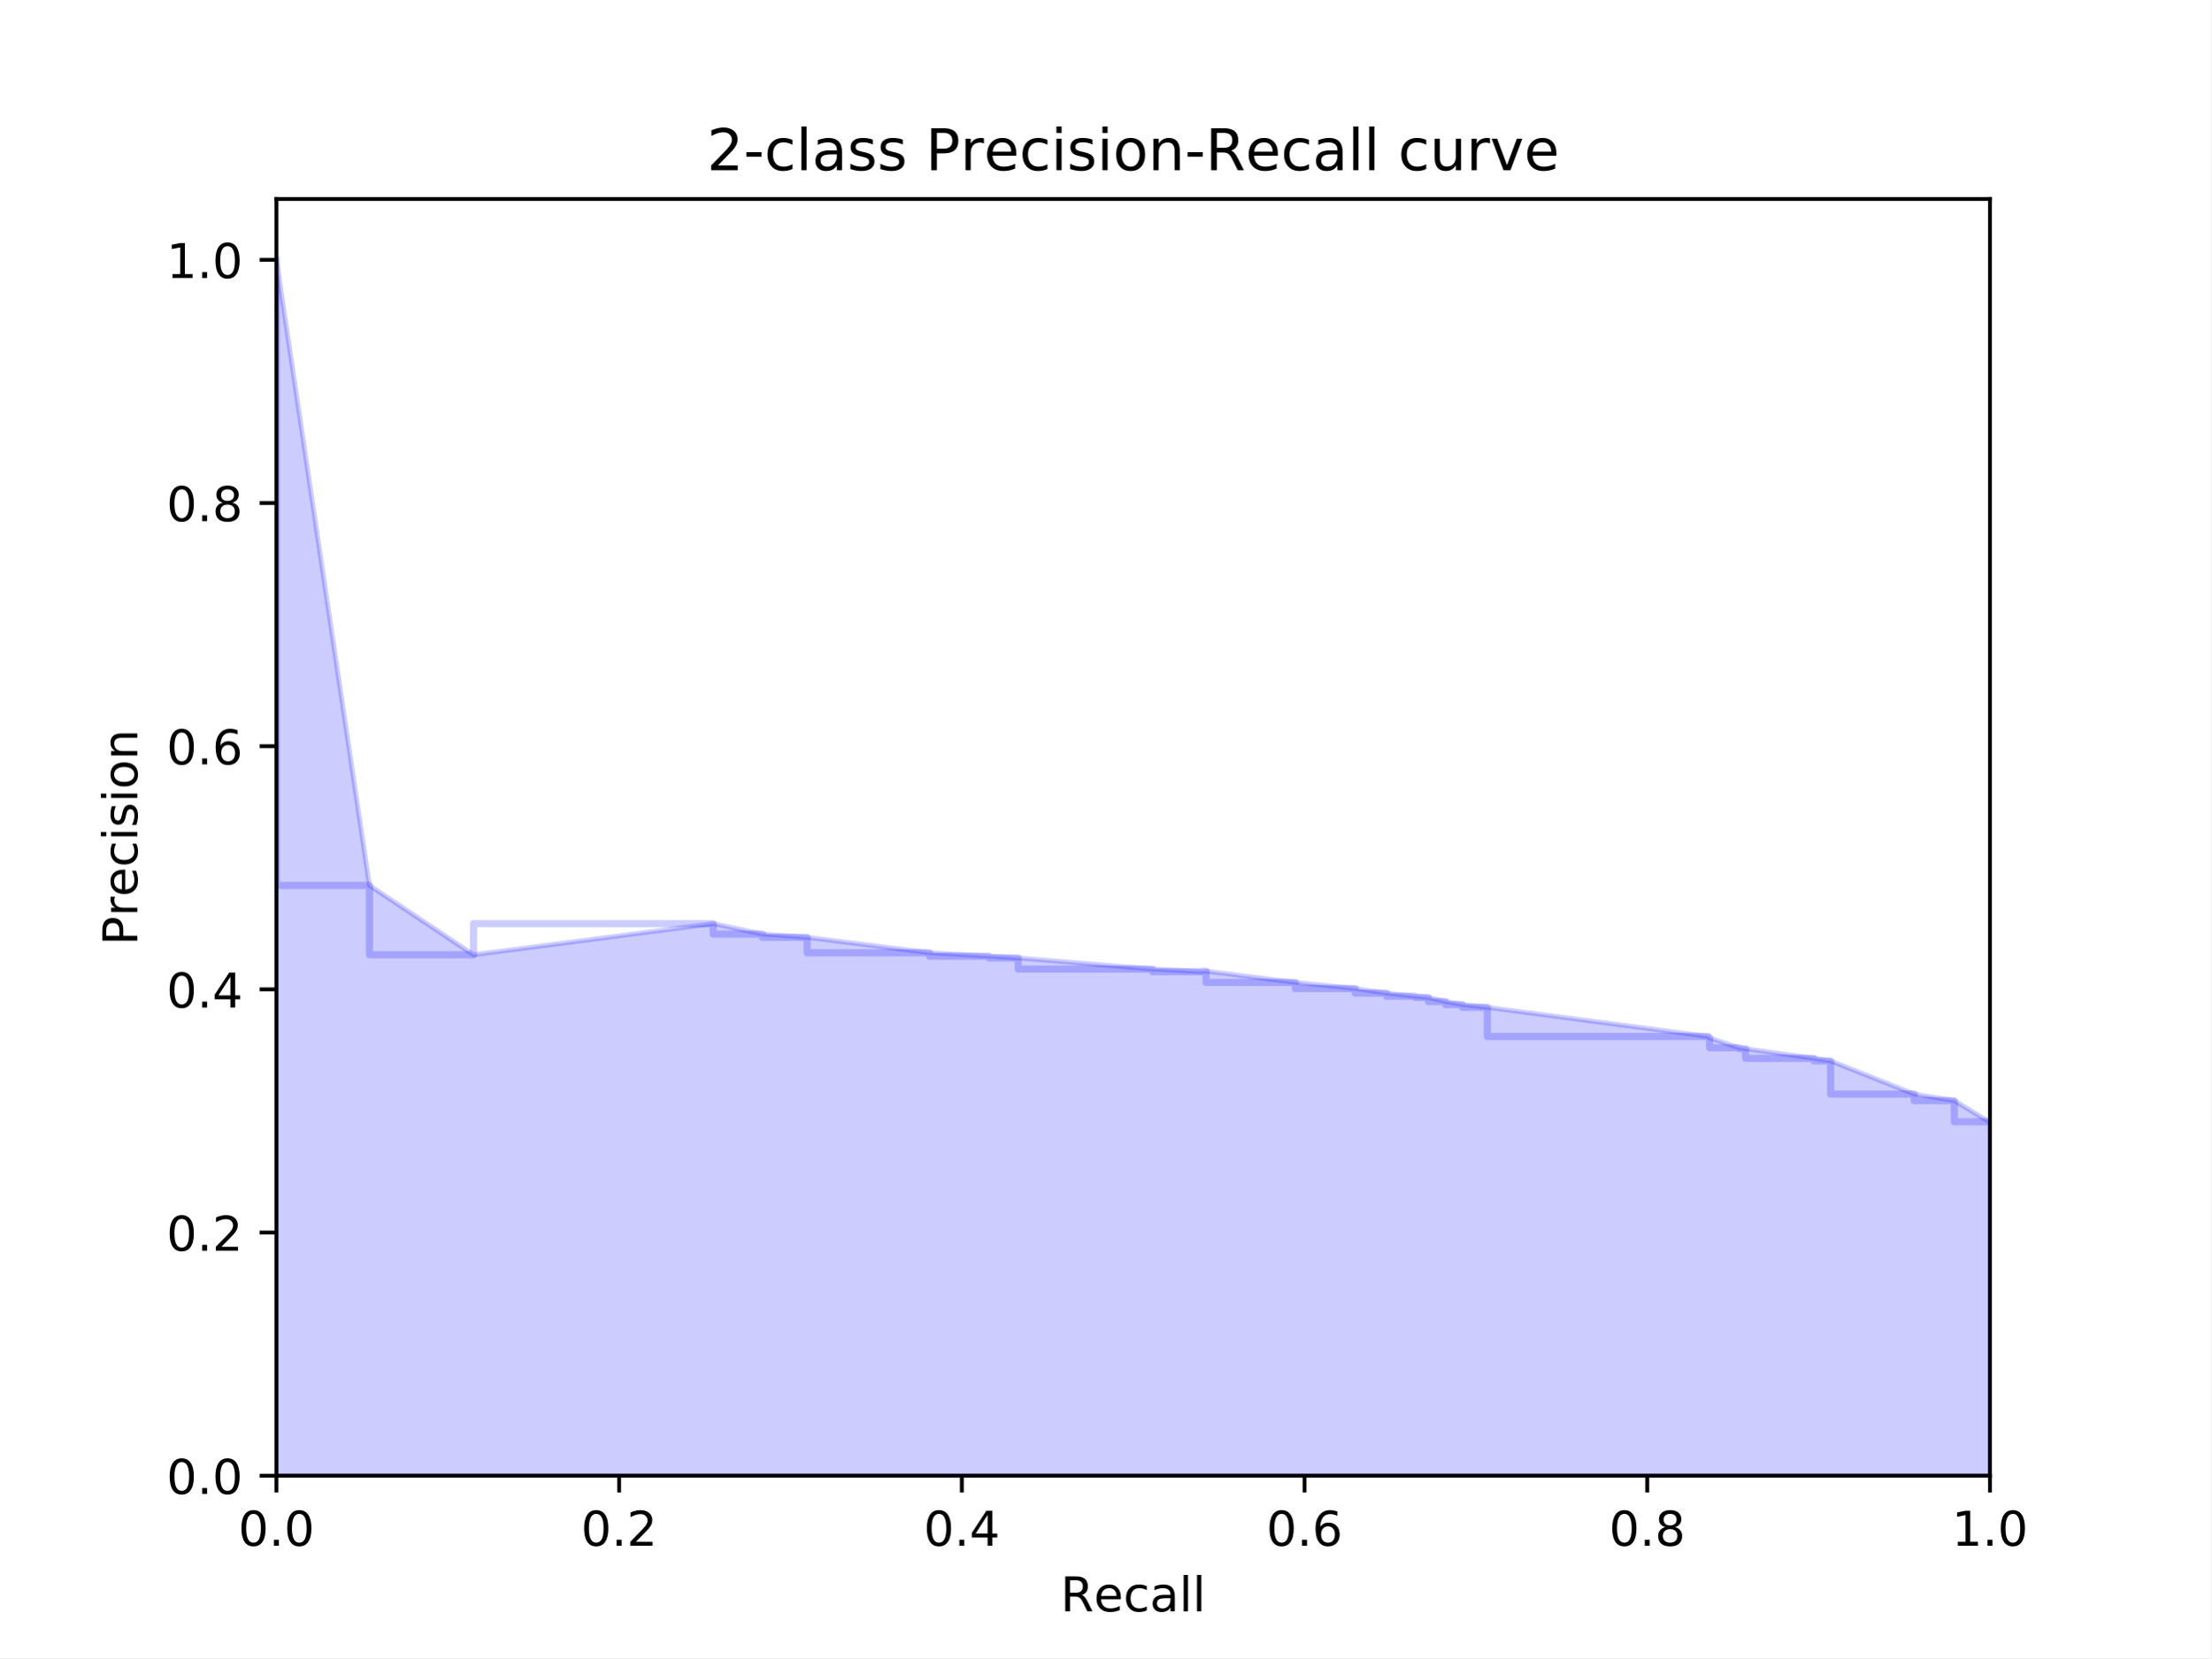
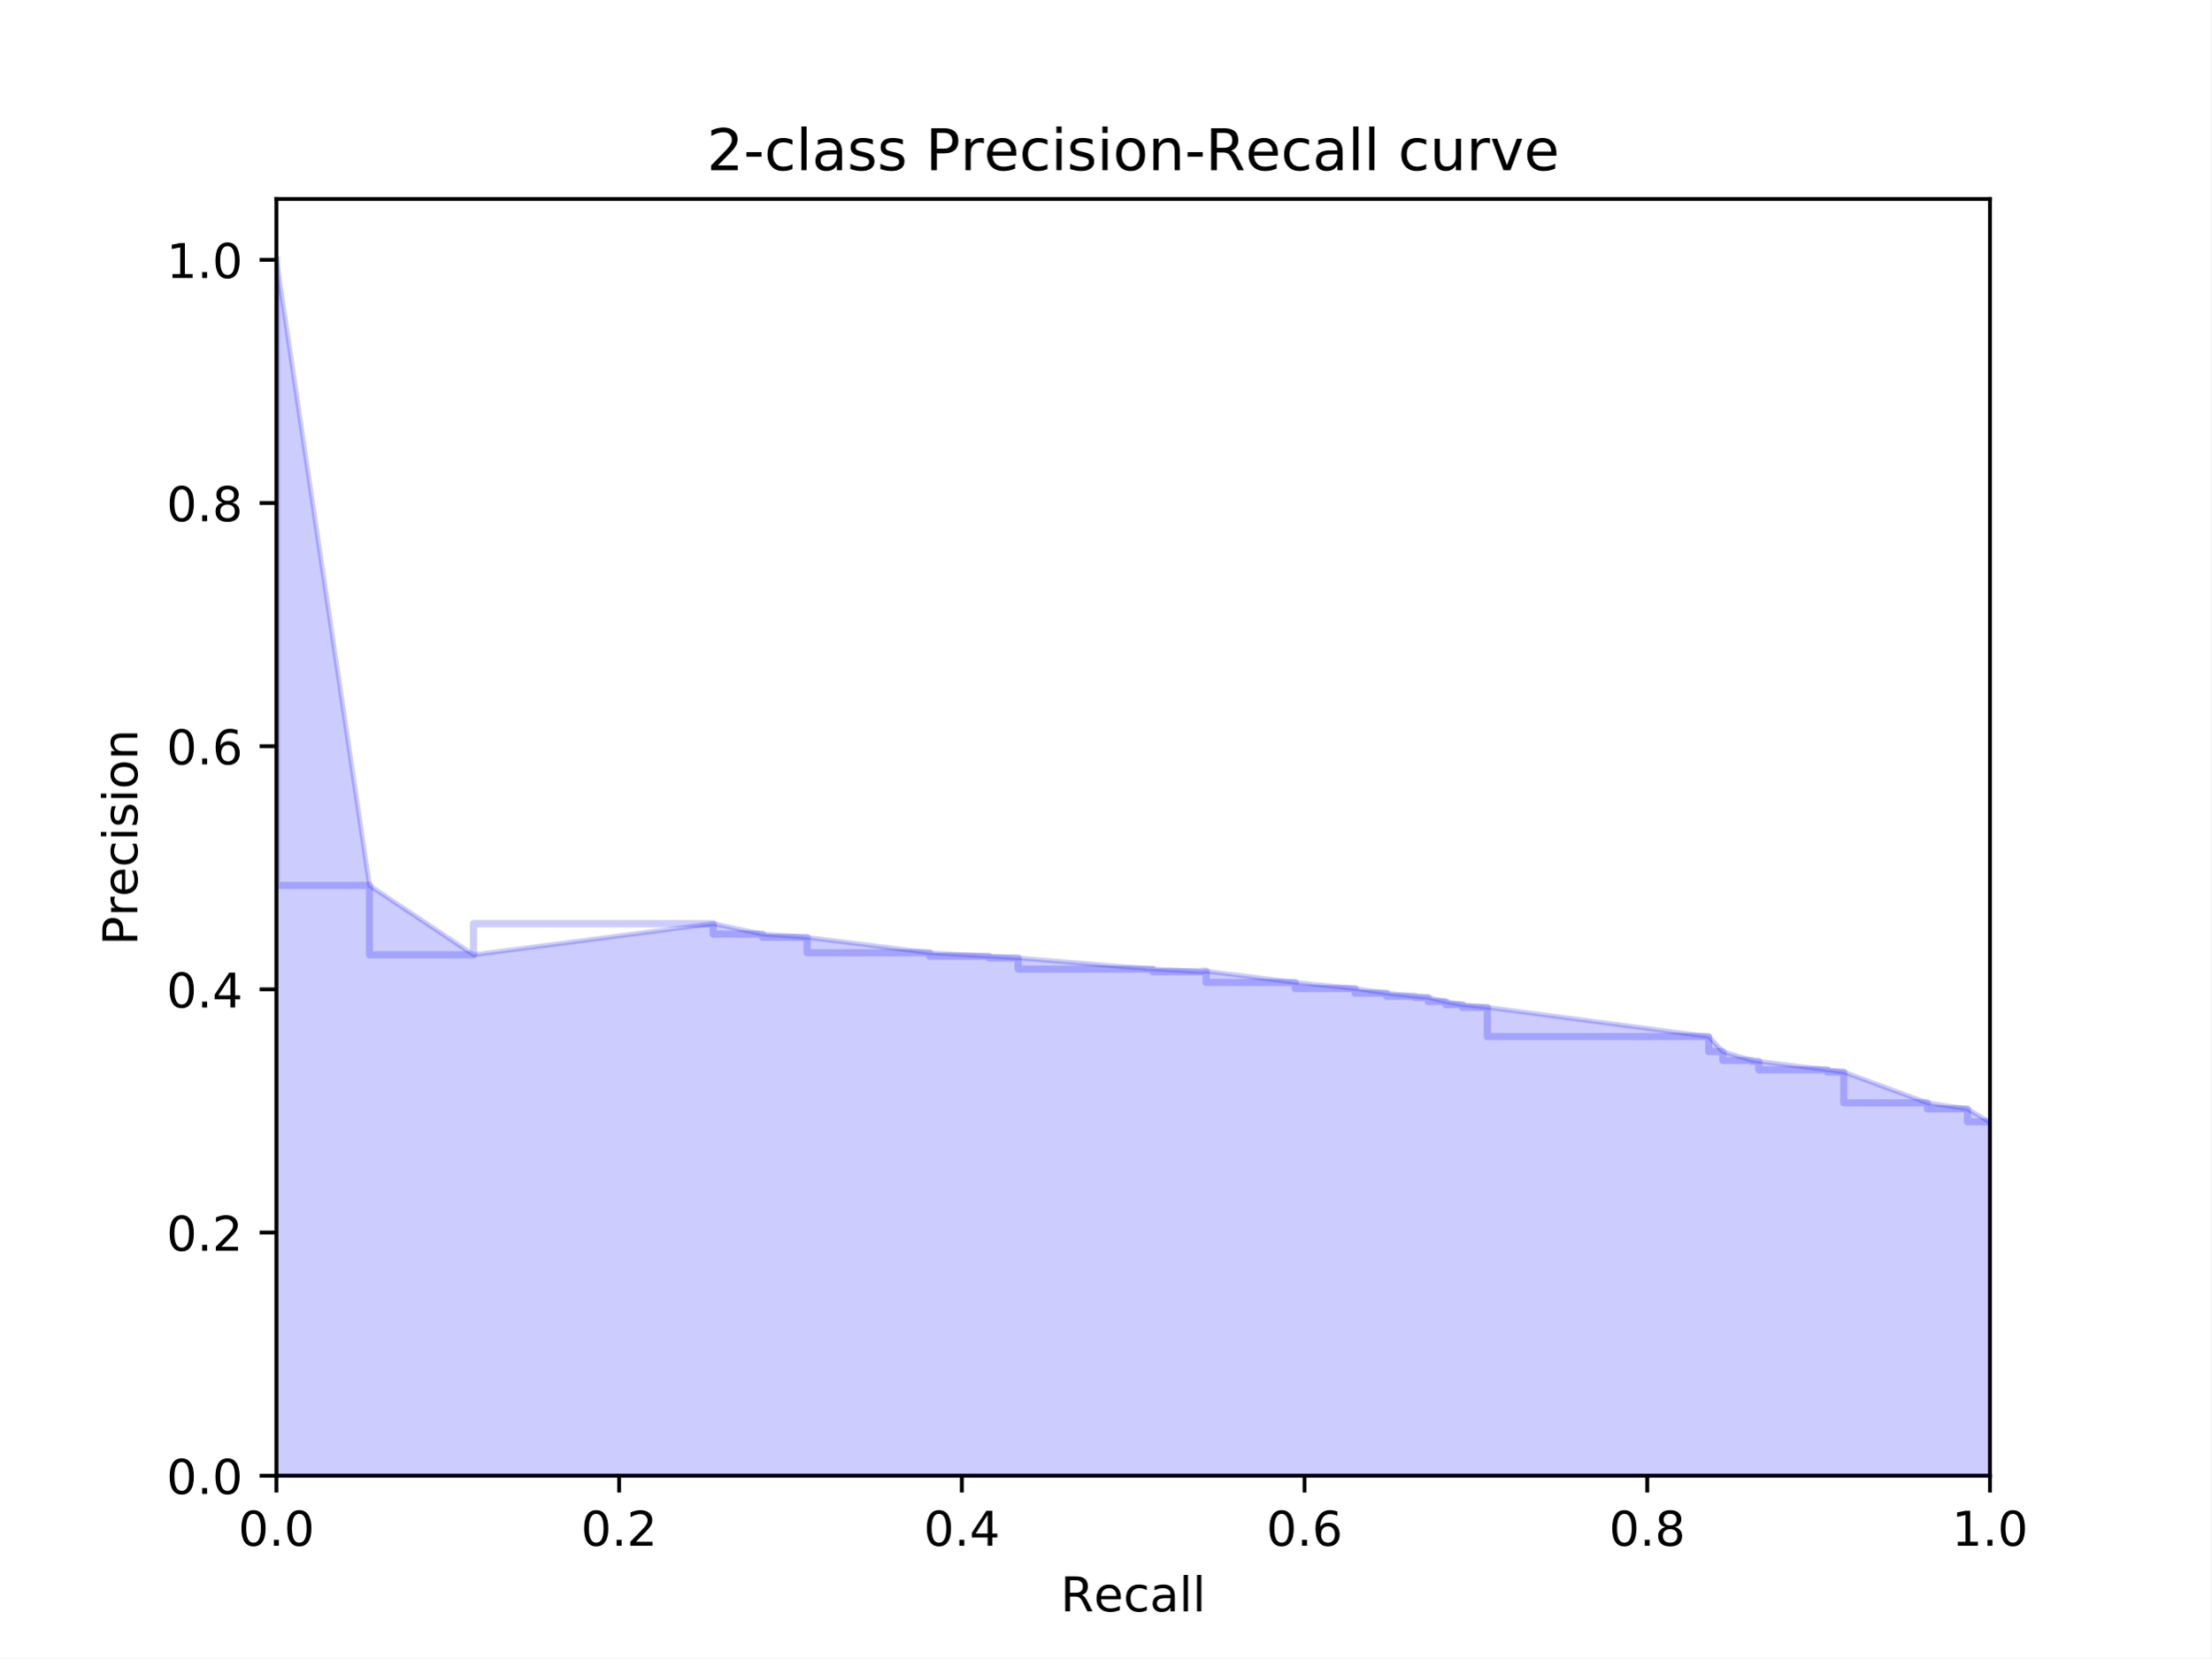
<svg xmlns="http://www.w3.org/2000/svg" xmlns:xlink="http://www.w3.org/1999/xlink" height="345.6pt" version="1.1" viewBox="0 0 460.8 345.6" width="460.8pt">
  <defs>
    <style type="text/css">
*{stroke-linecap:butt;stroke-linejoin:round;}
  </style>
  </defs>
  <g id="figure_1">
    <g id="patch_1">
      <path d="M 0 345.6  L 460.8 345.6  L 460.8 0  L 0 0  z " style="fill:#ffffff;" />
    </g>
    <g id="axes_1">
      <g id="patch_2">
        <path d="M 57.6 307.584  L 414.72 307.584  L 414.72 41.472  L 57.6 41.472  z " style="fill:#ffffff;" />
      </g>
      <g id="PolyCollection_1">
        <defs>
-           <path d="M 414.72 -38.016  L 414.72 -111.792  L 414.565 -111.781  L 407.274 -116.185  L 398.923 -117.558  L 381.498 -124.47  L 378.059 -125.006  L 363.788 -127.002  L 362.392 -127.207  L 356.29 -129.256  L 356.109 -129.549  L 309.96 -135.63  L 304.763 -136.2  L 301.273 -136.844  L 297.679 -137.666  L 297.524 -137.703  L 294.861 -137.944  L 288.992 -138.583  L 282.426 -139.551  L 269.938 -140.837  L 251.349 -143.175  L 250.47 -143.07  L 240.206 -143.605  L 212.181 -145.929  L 206.105 -146.291  L 193.721 -147.015  L 168.203 -150.219  L 158.921 -150.896  L 148.632 -153.085  L 98.682 -146.594  L 76.99 -161.045  L 57.6 -291.456  L 57.6 -38.016  L 57.6 -38.016  L 76.99 -38.016  L 98.682 -38.016  L 148.632 -38.016  L 158.921 -38.016  L 168.203 -38.016  L 193.721 -38.016  L 206.105 -38.016  L 212.181 -38.016  L 240.206 -38.016  L 250.47 -38.016  L 251.349 -38.016  L 269.938 -38.016  L 282.426 -38.016  L 288.992 -38.016  L 294.861 -38.016  L 297.524 -38.016  L 297.679 -38.016  L 301.273 -38.016  L 304.763 -38.016  L 309.96 -38.016  L 356.109 -38.016  L 356.29 -38.016  L 362.392 -38.016  L 363.788 -38.016  L 378.059 -38.016  L 381.498 -38.016  L 398.923 -38.016  L 407.274 -38.016  L 414.565 -38.016  L 414.72 -38.016  z " id="m7298409463" style="stroke:#0000ff;stroke-opacity:0.2;" />
+           <path d="M 414.72 -38.016  L 414.72 -111.792  L 414.565 -111.781  L 410.015 -114.471  L 401.664 -115.732  L 384.238 -122.145  L 380.8 -122.625  L 366.528 -124.382  L 365.132 -124.562  L 359.031 -126.419  L 356.109 -129.549  L 309.96 -135.63  L 304.763 -136.2  L 301.273 -136.844  L 297.679 -137.666  L 297.524 -137.703  L 294.861 -137.944  L 288.992 -138.583  L 282.426 -139.551  L 269.938 -140.837  L 251.349 -143.175  L 250.47 -143.07  L 240.206 -143.605  L 212.181 -145.929  L 206.105 -146.291  L 193.721 -147.015  L 168.203 -150.219  L 158.921 -150.896  L 148.632 -153.085  L 98.682 -146.594  L 76.99 -161.045  L 57.6 -291.456  L 57.6 -38.016  L 57.6 -38.016  L 76.99 -38.016  L 98.682 -38.016  L 148.632 -38.016  L 158.921 -38.016  L 168.203 -38.016  L 193.721 -38.016  L 206.105 -38.016  L 212.181 -38.016  L 240.206 -38.016  L 250.47 -38.016  L 251.349 -38.016  L 269.938 -38.016  L 282.426 -38.016  L 288.992 -38.016  L 294.861 -38.016  L 297.524 -38.016  L 297.679 -38.016  L 301.273 -38.016  L 304.763 -38.016  L 309.96 -38.016  L 356.109 -38.016  L 359.031 -38.016  L 365.132 -38.016  L 366.528 -38.016  L 380.8 -38.016  L 384.238 -38.016  L 401.664 -38.016  L 410.015 -38.016  L 414.565 -38.016  L 414.72 -38.016  z " id="mf259e48db3" style="stroke:#0000ff;stroke-opacity:0.2;" />
        </defs>
-         <g clip-path="url(#pbc07bf51e1)">
-           <use style="fill:#0000ff;fill-opacity:0.2;stroke:#0000ff;stroke-opacity:0.2;" x="0" xlink:href="#m7298409463" y="345.6" />
+         <g clip-path="url(#p655d374c3f)">
+           <use style="fill:#0000ff;fill-opacity:0.2;stroke:#0000ff;stroke-opacity:0.2;" x="0" xlink:href="#mf259e48db3" y="345.6" />
        </g>
      </g>
      <g id="matplotlib.axis_1">
        <g id="xtick_1">
          <g id="line2d_1">
            <defs>
-               <path d="M 0 0  L 0 3.5  " id="mf06ce2be51" style="stroke:#000000;stroke-width:0.8;" />
-             </defs>
-             <g>
-               <use style="stroke:#000000;stroke-width:0.8;" x="57.6" xlink:href="#mf06ce2be51" y="307.584" />
+               <path d="M 0 0  L 0 3.5  " id="mbb1e171b98" style="stroke:#000000;stroke-width:0.8;" />
+             </defs>
+             <g>
+               <use style="stroke:#000000;stroke-width:0.8;" x="57.6" xlink:href="#mbb1e171b98" y="307.584" />
            </g>
          </g>
          <g id="text_1">
            <defs>
              <path d="M 31.781 66.406  Q 24.172 66.406 20.328 58.906  Q 16.5 51.422 16.5 36.375  Q 16.5 21.391 20.328 13.891  Q 24.172 6.391 31.781 6.391  Q 39.453 6.391 43.281 13.891  Q 47.125 21.391 47.125 36.375  Q 47.125 51.422 43.281 58.906  Q 39.453 66.406 31.781 66.406  z M 31.781 74.219  Q 44.047 74.219 50.516 64.516  Q 56.984 54.828 56.984 36.375  Q 56.984 17.969 50.516 8.266  Q 44.047 -1.422 31.781 -1.422  Q 19.531 -1.422 13.062 8.266  Q 6.594 17.969 6.594 36.375  Q 6.594 54.828 13.062 64.516  Q 19.531 74.219 31.781 74.219  z " id="DejaVuSans-48" />
              <path d="M 10.688 12.406  L 21 12.406  L 21 0  L 10.688 0  z " id="DejaVuSans-46" />
            </defs>
            <g transform="translate(49.64844 322.1824)scale(0.1 -0.1)">
              <use xlink:href="#DejaVuSans-48" />
              <use x="63.623" xlink:href="#DejaVuSans-46" />
              <use x="95.41" xlink:href="#DejaVuSans-48" />
            </g>
          </g>
        </g>
        <g id="xtick_2">
          <g id="line2d_2">
            <g>
-               <use style="stroke:#000000;stroke-width:0.8;" x="129.024" xlink:href="#mf06ce2be51" y="307.584" />
+               <use style="stroke:#000000;stroke-width:0.8;" x="129.024" xlink:href="#mbb1e171b98" y="307.584" />
            </g>
          </g>
          <g id="text_2">
            <defs>
              <path d="M 19.188 8.297  L 53.609 8.297  L 53.609 0  L 7.328 0  L 7.328 8.297  Q 12.938 14.109 22.625 23.891  Q 32.328 33.688 34.812 36.531  Q 39.547 41.844 41.422 45.531  Q 43.312 49.219 43.312 52.781  Q 43.312 58.594 39.234 62.25  Q 35.156 65.922 28.609 65.922  Q 23.969 65.922 18.812 64.312  Q 13.672 62.703 7.812 59.422  L 7.812 69.391  Q 13.766 71.781 18.938 73  Q 24.125 74.219 28.422 74.219  Q 39.75 74.219 46.484 68.547  Q 53.219 62.891 53.219 53.422  Q 53.219 48.922 51.531 44.891  Q 49.859 40.875 45.406 35.406  Q 44.188 33.984 37.641 27.219  Q 31.109 20.453 19.188 8.297  z " id="DejaVuSans-50" />
            </defs>
            <g transform="translate(121.0724 322.1824)scale(0.1 -0.1)">
              <use xlink:href="#DejaVuSans-48" />
              <use x="63.623" xlink:href="#DejaVuSans-46" />
              <use x="95.41" xlink:href="#DejaVuSans-50" />
            </g>
          </g>
        </g>
        <g id="xtick_3">
          <g id="line2d_3">
            <g>
-               <use style="stroke:#000000;stroke-width:0.8;" x="200.448" xlink:href="#mf06ce2be51" y="307.584" />
+               <use style="stroke:#000000;stroke-width:0.8;" x="200.448" xlink:href="#mbb1e171b98" y="307.584" />
            </g>
          </g>
          <g id="text_3">
            <defs>
              <path d="M 37.797 64.312  L 12.891 25.391  L 37.797 25.391  z M 35.203 72.906  L 47.609 72.906  L 47.609 25.391  L 58.016 25.391  L 58.016 17.188  L 47.609 17.188  L 47.609 0  L 37.797 0  L 37.797 17.188  L 4.891 17.188  L 4.891 26.703  z " id="DejaVuSans-52" />
            </defs>
            <g transform="translate(192.4964 322.1824)scale(0.1 -0.1)">
              <use xlink:href="#DejaVuSans-48" />
              <use x="63.623" xlink:href="#DejaVuSans-46" />
              <use x="95.41" xlink:href="#DejaVuSans-52" />
            </g>
          </g>
        </g>
        <g id="xtick_4">
          <g id="line2d_4">
            <g>
-               <use style="stroke:#000000;stroke-width:0.8;" x="271.872" xlink:href="#mf06ce2be51" y="307.584" />
+               <use style="stroke:#000000;stroke-width:0.8;" x="271.872" xlink:href="#mbb1e171b98" y="307.584" />
            </g>
          </g>
          <g id="text_4">
            <defs>
              <path d="M 33.016 40.375  Q 26.375 40.375 22.484 35.828  Q 18.609 31.297 18.609 23.391  Q 18.609 15.531 22.484 10.953  Q 26.375 6.391 33.016 6.391  Q 39.656 6.391 43.531 10.953  Q 47.406 15.531 47.406 23.391  Q 47.406 31.297 43.531 35.828  Q 39.656 40.375 33.016 40.375  z M 52.594 71.297  L 52.594 62.312  Q 48.875 64.062 45.094 64.984  Q 41.312 65.922 37.594 65.922  Q 27.828 65.922 22.672 59.328  Q 17.531 52.734 16.797 39.406  Q 19.672 43.656 24.016 45.922  Q 28.375 48.188 33.594 48.188  Q 44.578 48.188 50.953 41.516  Q 57.328 34.859 57.328 23.391  Q 57.328 12.156 50.688 5.359  Q 44.047 -1.422 33.016 -1.422  Q 20.359 -1.422 13.672 8.266  Q 6.984 17.969 6.984 36.375  Q 6.984 53.656 15.188 63.938  Q 23.391 74.219 37.203 74.219  Q 40.922 74.219 44.703 73.484  Q 48.484 72.75 52.594 71.297  z " id="DejaVuSans-54" />
            </defs>
            <g transform="translate(263.9204 322.1824)scale(0.1 -0.1)">
              <use xlink:href="#DejaVuSans-48" />
              <use x="63.623" xlink:href="#DejaVuSans-46" />
              <use x="95.41" xlink:href="#DejaVuSans-54" />
            </g>
          </g>
        </g>
        <g id="xtick_5">
          <g id="line2d_5">
            <g>
-               <use style="stroke:#000000;stroke-width:0.8;" x="343.296" xlink:href="#mf06ce2be51" y="307.584" />
+               <use style="stroke:#000000;stroke-width:0.8;" x="343.296" xlink:href="#mbb1e171b98" y="307.584" />
            </g>
          </g>
          <g id="text_5">
            <defs>
              <path d="M 31.781 34.625  Q 24.75 34.625 20.719 30.859  Q 16.703 27.094 16.703 20.516  Q 16.703 13.922 20.719 10.156  Q 24.75 6.391 31.781 6.391  Q 38.812 6.391 42.859 10.172  Q 46.922 13.969 46.922 20.516  Q 46.922 27.094 42.891 30.859  Q 38.875 34.625 31.781 34.625  z M 21.922 38.812  Q 15.578 40.375 12.031 44.719  Q 8.5 49.078 8.5 55.328  Q 8.5 64.062 14.719 69.141  Q 20.953 74.219 31.781 74.219  Q 42.672 74.219 48.875 69.141  Q 55.078 64.062 55.078 55.328  Q 55.078 49.078 51.531 44.719  Q 48 40.375 41.703 38.812  Q 48.828 37.156 52.797 32.312  Q 56.781 27.484 56.781 20.516  Q 56.781 9.906 50.312 4.234  Q 43.844 -1.422 31.781 -1.422  Q 19.734 -1.422 13.25 4.234  Q 6.781 9.906 6.781 20.516  Q 6.781 27.484 10.781 32.312  Q 14.797 37.156 21.922 38.812  z M 18.312 54.391  Q 18.312 48.734 21.844 45.562  Q 25.391 42.391 31.781 42.391  Q 38.141 42.391 41.719 45.562  Q 45.312 48.734 45.312 54.391  Q 45.312 60.062 41.719 63.234  Q 38.141 66.406 31.781 66.406  Q 25.391 66.406 21.844 63.234  Q 18.312 60.062 18.312 54.391  z " id="DejaVuSans-56" />
            </defs>
            <g transform="translate(335.3444 322.1824)scale(0.1 -0.1)">
              <use xlink:href="#DejaVuSans-48" />
              <use x="63.623" xlink:href="#DejaVuSans-46" />
              <use x="95.41" xlink:href="#DejaVuSans-56" />
            </g>
          </g>
        </g>
        <g id="xtick_6">
          <g id="line2d_6">
            <g>
-               <use style="stroke:#000000;stroke-width:0.8;" x="414.72" xlink:href="#mf06ce2be51" y="307.584" />
+               <use style="stroke:#000000;stroke-width:0.8;" x="414.72" xlink:href="#mbb1e171b98" y="307.584" />
            </g>
          </g>
          <g id="text_6">
            <defs>
              <path d="M 12.406 8.297  L 28.516 8.297  L 28.516 63.922  L 10.984 60.406  L 10.984 69.391  L 28.422 72.906  L 38.281 72.906  L 38.281 8.297  L 54.391 8.297  L 54.391 0  L 12.406 0  z " id="DejaVuSans-49" />
            </defs>
            <g transform="translate(406.7684 322.1824)scale(0.1 -0.1)">
              <use xlink:href="#DejaVuSans-49" />
              <use x="63.623" xlink:href="#DejaVuSans-46" />
              <use x="95.41" xlink:href="#DejaVuSans-48" />
            </g>
          </g>
        </g>
        <g id="text_7">
          <defs>
            <path d="M 44.391 34.188  Q 47.562 33.109 50.562 29.594  Q 53.562 26.078 56.594 19.922  L 66.609 0  L 56 0  L 46.688 18.703  Q 43.062 26.031 39.672 28.422  Q 36.281 30.812 30.422 30.812  L 19.672 30.812  L 19.672 0  L 9.812 0  L 9.812 72.906  L 32.078 72.906  Q 44.578 72.906 50.734 67.672  Q 56.891 62.453 56.891 51.906  Q 56.891 45.016 53.688 40.469  Q 50.484 35.938 44.391 34.188  z M 19.672 64.797  L 19.672 38.922  L 32.078 38.922  Q 39.203 38.922 42.844 42.219  Q 46.484 45.516 46.484 51.906  Q 46.484 58.297 42.844 61.547  Q 39.203 64.797 32.078 64.797  z " id="DejaVuSans-82" />
            <path d="M 56.203 29.594  L 56.203 25.203  L 14.891 25.203  Q 15.484 15.922 20.484 11.062  Q 25.484 6.203 34.422 6.203  Q 39.594 6.203 44.453 7.469  Q 49.312 8.734 54.109 11.281  L 54.109 2.781  Q 49.266 0.734 44.188 -0.344  Q 39.109 -1.422 33.891 -1.422  Q 20.797 -1.422 13.156 6.188  Q 5.516 13.812 5.516 26.812  Q 5.516 40.234 12.766 48.109  Q 20.016 56 32.328 56  Q 43.359 56 49.781 48.891  Q 56.203 41.797 56.203 29.594  z M 47.219 32.234  Q 47.125 39.594 43.094 43.984  Q 39.062 48.391 32.422 48.391  Q 24.906 48.391 20.391 44.141  Q 15.875 39.891 15.188 32.172  z " id="DejaVuSans-101" />
            <path d="M 48.781 52.594  L 48.781 44.188  Q 44.969 46.297 41.141 47.344  Q 37.312 48.391 33.406 48.391  Q 24.656 48.391 19.812 42.844  Q 14.984 37.312 14.984 27.297  Q 14.984 17.281 19.812 11.734  Q 24.656 6.203 33.406 6.203  Q 37.312 6.203 41.141 7.25  Q 44.969 8.297 48.781 10.406  L 48.781 2.094  Q 45.016 0.344 40.984 -0.531  Q 36.969 -1.422 32.422 -1.422  Q 20.062 -1.422 12.781 6.344  Q 5.516 14.109 5.516 27.297  Q 5.516 40.672 12.859 48.328  Q 20.219 56 33.016 56  Q 37.156 56 41.109 55.141  Q 45.062 54.297 48.781 52.594  z " id="DejaVuSans-99" />
            <path d="M 34.281 27.484  Q 23.391 27.484 19.188 25  Q 14.984 22.516 14.984 16.5  Q 14.984 11.719 18.141 8.906  Q 21.297 6.109 26.703 6.109  Q 34.188 6.109 38.703 11.406  Q 43.219 16.703 43.219 25.484  L 43.219 27.484  z M 52.203 31.203  L 52.203 0  L 43.219 0  L 43.219 8.297  Q 40.141 3.328 35.547 0.953  Q 30.953 -1.422 24.312 -1.422  Q 15.922 -1.422 10.953 3.297  Q 6 8.016 6 15.922  Q 6 25.141 12.172 29.828  Q 18.359 34.516 30.609 34.516  L 43.219 34.516  L 43.219 35.406  Q 43.219 41.609 39.141 45  Q 35.062 48.391 27.688 48.391  Q 23 48.391 18.547 47.266  Q 14.109 46.141 10.016 43.891  L 10.016 52.203  Q 14.938 54.109 19.578 55.047  Q 24.219 56 28.609 56  Q 40.484 56 46.344 49.844  Q 52.203 43.703 52.203 31.203  z " id="DejaVuSans-97" />
            <path d="M 9.422 75.984  L 18.406 75.984  L 18.406 0  L 9.422 0  z " id="DejaVuSans-108" />
          </defs>
          <g transform="translate(221.0209 335.8606)scale(0.1 -0.1)">
            <use xlink:href="#DejaVuSans-82" />
            <use x="69.42" xlink:href="#DejaVuSans-101" />
            <use x="130.943" xlink:href="#DejaVuSans-99" />
            <use x="185.924" xlink:href="#DejaVuSans-97" />
            <use x="247.203" xlink:href="#DejaVuSans-108" />
            <use x="274.986" xlink:href="#DejaVuSans-108" />
          </g>
        </g>
      </g>
      <g id="matplotlib.axis_2">
        <g id="ytick_1">
          <g id="line2d_7">
            <defs>
-               <path d="M 0 0  L -3.5 0  " id="m5651c918b2" style="stroke:#000000;stroke-width:0.8;" />
-             </defs>
-             <g>
-               <use style="stroke:#000000;stroke-width:0.8;" x="57.6" xlink:href="#m5651c918b2" y="307.584" />
+               <path d="M 0 0  L -3.5 0  " id="mb69ca28844" style="stroke:#000000;stroke-width:0.8;" />
+             </defs>
+             <g>
+               <use style="stroke:#000000;stroke-width:0.8;" x="57.6" xlink:href="#mb69ca28844" y="307.584" />
            </g>
          </g>
          <g id="text_8">
            <g transform="translate(34.69687 311.3832)scale(0.1 -0.1)">
              <use xlink:href="#DejaVuSans-48" />
              <use x="63.623" xlink:href="#DejaVuSans-46" />
              <use x="95.41" xlink:href="#DejaVuSans-48" />
            </g>
          </g>
        </g>
        <g id="ytick_2">
          <g id="line2d_8">
            <g>
-               <use style="stroke:#000000;stroke-width:0.8;" x="57.6" xlink:href="#m5651c918b2" y="256.896" />
+               <use style="stroke:#000000;stroke-width:0.8;" x="57.6" xlink:href="#mb69ca28844" y="256.896" />
            </g>
          </g>
          <g id="text_9">
            <g transform="translate(34.69687 260.6952)scale(0.1 -0.1)">
              <use xlink:href="#DejaVuSans-48" />
              <use x="63.623" xlink:href="#DejaVuSans-46" />
              <use x="95.41" xlink:href="#DejaVuSans-50" />
            </g>
          </g>
        </g>
        <g id="ytick_3">
          <g id="line2d_9">
            <g>
-               <use style="stroke:#000000;stroke-width:0.8;" x="57.6" xlink:href="#m5651c918b2" y="206.208" />
+               <use style="stroke:#000000;stroke-width:0.8;" x="57.6" xlink:href="#mb69ca28844" y="206.208" />
            </g>
          </g>
          <g id="text_10">
            <g transform="translate(34.69687 210.0072)scale(0.1 -0.1)">
              <use xlink:href="#DejaVuSans-48" />
              <use x="63.623" xlink:href="#DejaVuSans-46" />
              <use x="95.41" xlink:href="#DejaVuSans-52" />
            </g>
          </g>
        </g>
        <g id="ytick_4">
          <g id="line2d_10">
            <g>
-               <use style="stroke:#000000;stroke-width:0.8;" x="57.6" xlink:href="#m5651c918b2" y="155.52" />
+               <use style="stroke:#000000;stroke-width:0.8;" x="57.6" xlink:href="#mb69ca28844" y="155.52" />
            </g>
          </g>
          <g id="text_11">
            <g transform="translate(34.69687 159.3192)scale(0.1 -0.1)">
              <use xlink:href="#DejaVuSans-48" />
              <use x="63.623" xlink:href="#DejaVuSans-46" />
              <use x="95.41" xlink:href="#DejaVuSans-54" />
            </g>
          </g>
        </g>
        <g id="ytick_5">
          <g id="line2d_11">
            <g>
-               <use style="stroke:#000000;stroke-width:0.8;" x="57.6" xlink:href="#m5651c918b2" y="104.832" />
+               <use style="stroke:#000000;stroke-width:0.8;" x="57.6" xlink:href="#mb69ca28844" y="104.832" />
            </g>
          </g>
          <g id="text_12">
            <g transform="translate(34.69687 108.6312)scale(0.1 -0.1)">
              <use xlink:href="#DejaVuSans-48" />
              <use x="63.623" xlink:href="#DejaVuSans-46" />
              <use x="95.41" xlink:href="#DejaVuSans-56" />
            </g>
          </g>
        </g>
        <g id="ytick_6">
          <g id="line2d_12">
            <g>
-               <use style="stroke:#000000;stroke-width:0.8;" x="57.6" xlink:href="#m5651c918b2" y="54.144" />
+               <use style="stroke:#000000;stroke-width:0.8;" x="57.6" xlink:href="#mb69ca28844" y="54.144" />
            </g>
          </g>
          <g id="text_13">
            <g transform="translate(34.69687 57.94322)scale(0.1 -0.1)">
              <use xlink:href="#DejaVuSans-49" />
              <use x="63.623" xlink:href="#DejaVuSans-46" />
              <use x="95.41" xlink:href="#DejaVuSans-48" />
            </g>
          </g>
        </g>
        <g id="text_14">
          <defs>
            <path d="M 19.672 64.797  L 19.672 37.406  L 32.078 37.406  Q 38.969 37.406 42.719 40.969  Q 46.484 44.531 46.484 51.125  Q 46.484 57.672 42.719 61.234  Q 38.969 64.797 32.078 64.797  z M 9.812 72.906  L 32.078 72.906  Q 44.344 72.906 50.609 67.359  Q 56.891 61.812 56.891 51.125  Q 56.891 40.328 50.609 34.812  Q 44.344 29.297 32.078 29.297  L 19.672 29.297  L 19.672 0  L 9.812 0  z " id="DejaVuSans-80" />
            <path d="M 41.109 46.297  Q 39.594 47.172 37.812 47.578  Q 36.031 48 33.891 48  Q 26.266 48 22.188 43.047  Q 18.109 38.094 18.109 28.812  L 18.109 0  L 9.078 0  L 9.078 54.688  L 18.109 54.688  L 18.109 46.188  Q 20.953 51.172 25.484 53.578  Q 30.031 56 36.531 56  Q 37.453 56 38.578 55.875  Q 39.703 55.766 41.062 55.516  z " id="DejaVuSans-114" />
            <path d="M 9.422 54.688  L 18.406 54.688  L 18.406 0  L 9.422 0  z M 9.422 75.984  L 18.406 75.984  L 18.406 64.594  L 9.422 64.594  z " id="DejaVuSans-105" />
            <path d="M 44.281 53.078  L 44.281 44.578  Q 40.484 46.531 36.375 47.5  Q 32.281 48.484 27.875 48.484  Q 21.188 48.484 17.844 46.438  Q 14.5 44.391 14.5 40.281  Q 14.5 37.156 16.891 35.375  Q 19.281 33.594 26.516 31.984  L 29.594 31.297  Q 39.156 29.25 43.188 25.516  Q 47.219 21.781 47.219 15.094  Q 47.219 7.469 41.188 3.016  Q 35.156 -1.422 24.609 -1.422  Q 20.219 -1.422 15.453 -0.562  Q 10.688 0.297 5.422 2  L 5.422 11.281  Q 10.406 8.688 15.234 7.391  Q 20.062 6.109 24.812 6.109  Q 31.156 6.109 34.562 8.281  Q 37.984 10.453 37.984 14.406  Q 37.984 18.062 35.516 20.016  Q 33.062 21.969 24.703 23.781  L 21.578 24.516  Q 13.234 26.266 9.516 29.906  Q 5.812 33.547 5.812 39.891  Q 5.812 47.609 11.281 51.797  Q 16.75 56 26.812 56  Q 31.781 56 36.172 55.266  Q 40.578 54.547 44.281 53.078  z " id="DejaVuSans-115" />
            <path d="M 30.609 48.391  Q 23.391 48.391 19.188 42.75  Q 14.984 37.109 14.984 27.297  Q 14.984 17.484 19.156 11.844  Q 23.344 6.203 30.609 6.203  Q 37.797 6.203 41.984 11.859  Q 46.188 17.531 46.188 27.297  Q 46.188 37.016 41.984 42.703  Q 37.797 48.391 30.609 48.391  z M 30.609 56  Q 42.328 56 49.016 48.375  Q 55.719 40.766 55.719 27.297  Q 55.719 13.875 49.016 6.219  Q 42.328 -1.422 30.609 -1.422  Q 18.844 -1.422 12.172 6.219  Q 5.516 13.875 5.516 27.297  Q 5.516 40.766 12.172 48.375  Q 18.844 56 30.609 56  z " id="DejaVuSans-111" />
            <path d="M 54.891 33.016  L 54.891 0  L 45.906 0  L 45.906 32.719  Q 45.906 40.484 42.875 44.328  Q 39.844 48.188 33.797 48.188  Q 26.516 48.188 22.312 43.547  Q 18.109 38.922 18.109 30.906  L 18.109 0  L 9.078 0  L 9.078 54.688  L 18.109 54.688  L 18.109 46.188  Q 21.344 51.125 25.703 53.562  Q 30.078 56 35.797 56  Q 45.219 56 50.047 50.172  Q 54.891 44.344 54.891 33.016  z " id="DejaVuSans-110" />
          </defs>
          <g transform="translate(28.61719 197.0327)rotate(-90)scale(0.1 -0.1)">
            <use xlink:href="#DejaVuSans-80" />
            <use x="60.287" xlink:href="#DejaVuSans-114" />
            <use x="101.369" xlink:href="#DejaVuSans-101" />
            <use x="162.893" xlink:href="#DejaVuSans-99" />
            <use x="217.873" xlink:href="#DejaVuSans-105" />
            <use x="245.656" xlink:href="#DejaVuSans-115" />
            <use x="297.756" xlink:href="#DejaVuSans-105" />
            <use x="325.539" xlink:href="#DejaVuSans-111" />
            <use x="386.721" xlink:href="#DejaVuSans-110" />
          </g>
        </g>
      </g>
      <g id="line2d_13">
-         <path clip-path="url(#pbc07bf51e1)" d="M 414.72 233.808  L 414.565 233.808  L 414.565 233.819  L 407.274 233.819  L 407.274 229.415  L 398.923 229.415  L 398.923 228.042  L 381.498 228.042  L 381.498 221.13  L 378.059 221.13  L 378.059 220.594  L 363.788 220.594  L 363.788 218.598  L 362.392 218.598  L 362.392 218.393  L 356.29 218.393  L 356.29 216.344  L 356.109 216.344  L 356.109 216.051  L 309.96 216.051  L 309.96 209.97  L 304.763 209.97  L 304.763 209.4  L 301.273 209.4  L 301.273 208.756  L 297.679 208.756  L 297.679 207.934  L 297.524 207.934  L 297.524 207.897  L 294.861 207.897  L 294.861 207.656  L 288.992 207.656  L 288.992 207.017  L 282.426 207.017  L 282.426 206.049  L 269.938 206.049  L 269.938 204.763  L 251.349 204.763  L 251.349 202.425  L 250.47 202.425  L 250.47 202.53  L 240.206 202.53  L 240.206 201.995  L 212.181 201.995  L 212.181 199.671  L 206.105 199.671  L 206.105 199.309  L 193.721 199.309  L 193.721 198.585  L 168.203 198.585  L 168.203 195.381  L 158.921 195.381  L 158.921 194.704  L 148.632 194.704  L 148.632 192.515  L 98.682 192.515  L 98.682 199.006  L 76.99 199.006  L 76.99 184.555  L 57.6 184.555  L 57.6 54.144  " style="fill:none;stroke:#0000ff;stroke-linecap:square;stroke-opacity:0.2;stroke-width:1.5;" />
+         <path clip-path="url(#p655d374c3f)" d="M 414.72 233.808  L 414.565 233.808  L 414.565 233.819  L 410.015 233.819  L 410.015 231.129  L 401.664 231.129  L 401.664 229.868  L 384.238 229.868  L 384.238 223.455  L 380.8 223.455  L 380.8 222.975  L 366.528 222.975  L 366.528 221.218  L 365.132 221.218  L 365.132 221.038  L 359.031 221.038  L 359.031 219.181  L 356.109 219.181  L 356.109 216.051  L 309.96 216.051  L 309.96 209.97  L 304.763 209.97  L 304.763 209.4  L 301.273 209.4  L 301.273 208.756  L 297.679 208.756  L 297.679 207.934  L 297.524 207.934  L 297.524 207.897  L 294.861 207.897  L 294.861 207.656  L 288.992 207.656  L 288.992 207.017  L 282.426 207.017  L 282.426 206.049  L 269.938 206.049  L 269.938 204.763  L 251.349 204.763  L 251.349 202.425  L 250.47 202.425  L 250.47 202.53  L 240.206 202.53  L 240.206 201.995  L 212.181 201.995  L 212.181 199.671  L 206.105 199.671  L 206.105 199.309  L 193.721 199.309  L 193.721 198.585  L 168.203 198.585  L 168.203 195.381  L 158.921 195.381  L 158.921 194.704  L 148.632 194.704  L 148.632 192.515  L 98.682 192.515  L 98.682 199.006  L 76.99 199.006  L 76.99 184.555  L 57.6 184.555  L 57.6 54.144  " style="fill:none;stroke:#0000ff;stroke-linecap:square;stroke-opacity:0.2;stroke-width:1.5;" />
      </g>
      <g id="patch_3">
        <path d="M 57.6 307.584  L 57.6 41.472  " style="fill:none;stroke:#000000;stroke-linecap:square;stroke-linejoin:miter;stroke-width:0.8;" />
      </g>
      <g id="patch_4">
        <path d="M 414.72 307.584  L 414.72 41.472  " style="fill:none;stroke:#000000;stroke-linecap:square;stroke-linejoin:miter;stroke-width:0.8;" />
      </g>
      <g id="patch_5">
        <path d="M 57.6 307.584  L 414.72 307.584  " style="fill:none;stroke:#000000;stroke-linecap:square;stroke-linejoin:miter;stroke-width:0.8;" />
      </g>
      <g id="patch_6">
        <path d="M 57.6 41.472  L 414.72 41.472  " style="fill:none;stroke:#000000;stroke-linecap:square;stroke-linejoin:miter;stroke-width:0.8;" />
      </g>
      <g id="text_15">
        <defs>
          <path d="M 4.891 31.391  L 31.203 31.391  L 31.203 23.391  L 4.891 23.391  z " id="DejaVuSans-45" />
          <path id="DejaVuSans-32" />
          <path d="M 8.5 21.578  L 8.5 54.688  L 17.484 54.688  L 17.484 21.922  Q 17.484 14.156 20.5 10.266  Q 23.531 6.391 29.594 6.391  Q 36.859 6.391 41.078 11.031  Q 45.312 15.672 45.312 23.688  L 45.312 54.688  L 54.297 54.688  L 54.297 0  L 45.312 0  L 45.312 8.406  Q 42.047 3.422 37.719 1  Q 33.406 -1.422 27.688 -1.422  Q 18.266 -1.422 13.375 4.438  Q 8.5 10.297 8.5 21.578  z M 31.109 56  z " id="DejaVuSans-117" />
          <path d="M 2.984 54.688  L 12.5 54.688  L 29.594 8.797  L 46.688 54.688  L 56.203 54.688  L 35.688 0  L 23.484 0  z " id="DejaVuSans-118" />
        </defs>
        <g transform="translate(147.3216 35.472)scale(0.12 -0.12)">
          <use xlink:href="#DejaVuSans-50" />
          <use x="63.623" xlink:href="#DejaVuSans-45" />
          <use x="99.707" xlink:href="#DejaVuSans-99" />
          <use x="154.688" xlink:href="#DejaVuSans-108" />
          <use x="182.471" xlink:href="#DejaVuSans-97" />
          <use x="243.75" xlink:href="#DejaVuSans-115" />
          <use x="295.85" xlink:href="#DejaVuSans-115" />
          <use x="347.949" xlink:href="#DejaVuSans-32" />
          <use x="379.736" xlink:href="#DejaVuSans-80" />
          <use x="440.023" xlink:href="#DejaVuSans-114" />
          <use x="481.105" xlink:href="#DejaVuSans-101" />
          <use x="542.629" xlink:href="#DejaVuSans-99" />
          <use x="597.609" xlink:href="#DejaVuSans-105" />
          <use x="625.393" xlink:href="#DejaVuSans-115" />
          <use x="677.492" xlink:href="#DejaVuSans-105" />
          <use x="705.275" xlink:href="#DejaVuSans-111" />
          <use x="766.457" xlink:href="#DejaVuSans-110" />
          <use x="829.836" xlink:href="#DejaVuSans-45" />
          <use x="865.92" xlink:href="#DejaVuSans-82" />
          <use x="935.34" xlink:href="#DejaVuSans-101" />
          <use x="996.863" xlink:href="#DejaVuSans-99" />
          <use x="1051.844" xlink:href="#DejaVuSans-97" />
          <use x="1113.123" xlink:href="#DejaVuSans-108" />
          <use x="1140.906" xlink:href="#DejaVuSans-108" />
          <use x="1168.689" xlink:href="#DejaVuSans-32" />
          <use x="1200.477" xlink:href="#DejaVuSans-99" />
          <use x="1255.457" xlink:href="#DejaVuSans-117" />
          <use x="1318.836" xlink:href="#DejaVuSans-114" />
          <use x="1359.949" xlink:href="#DejaVuSans-118" />
          <use x="1419.129" xlink:href="#DejaVuSans-101" />
        </g>
      </g>
    </g>
  </g>
  <defs>
-     <clipPath id="pbc07bf51e1">
+     <clipPath id="p655d374c3f">
      <rect height="266.112" width="357.12" x="57.6" y="41.472" />
    </clipPath>
  </defs>
</svg>
